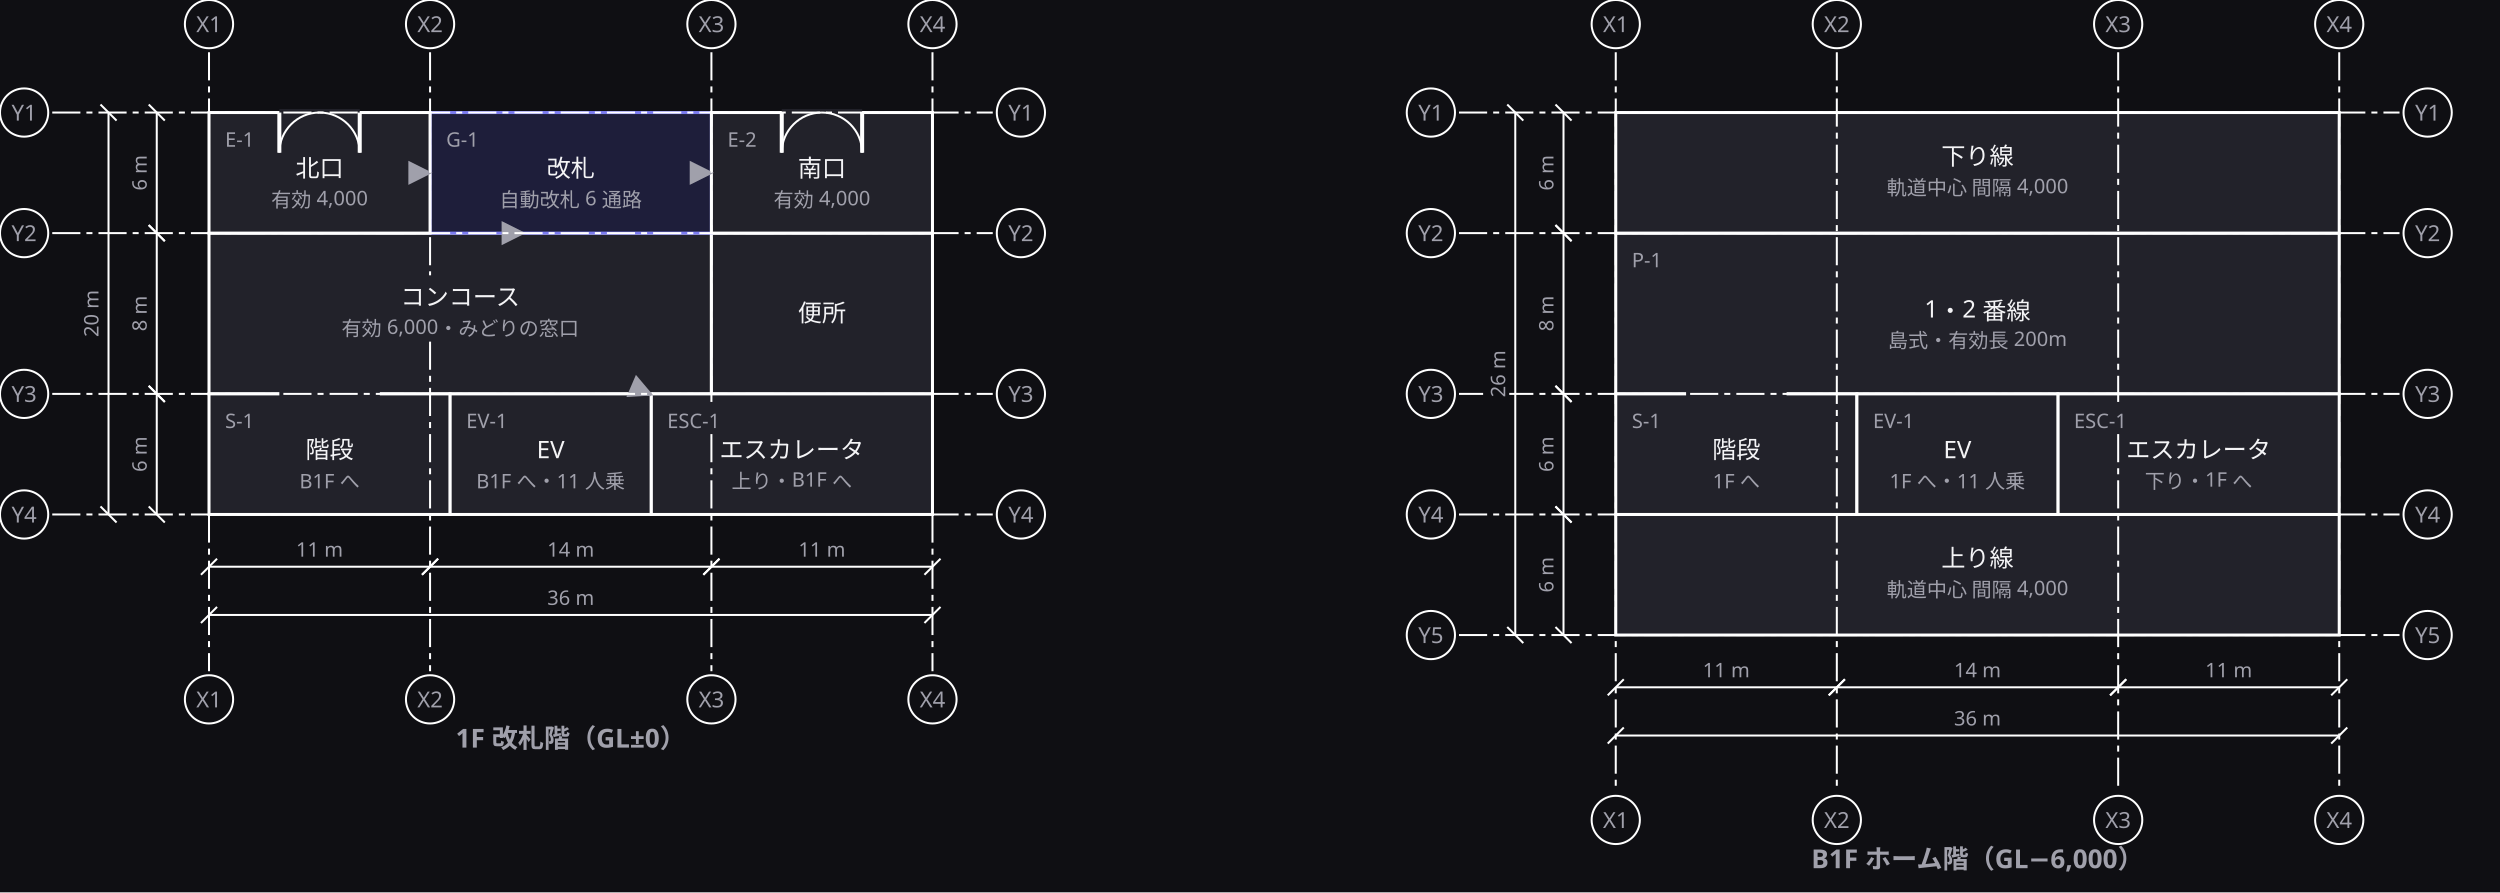
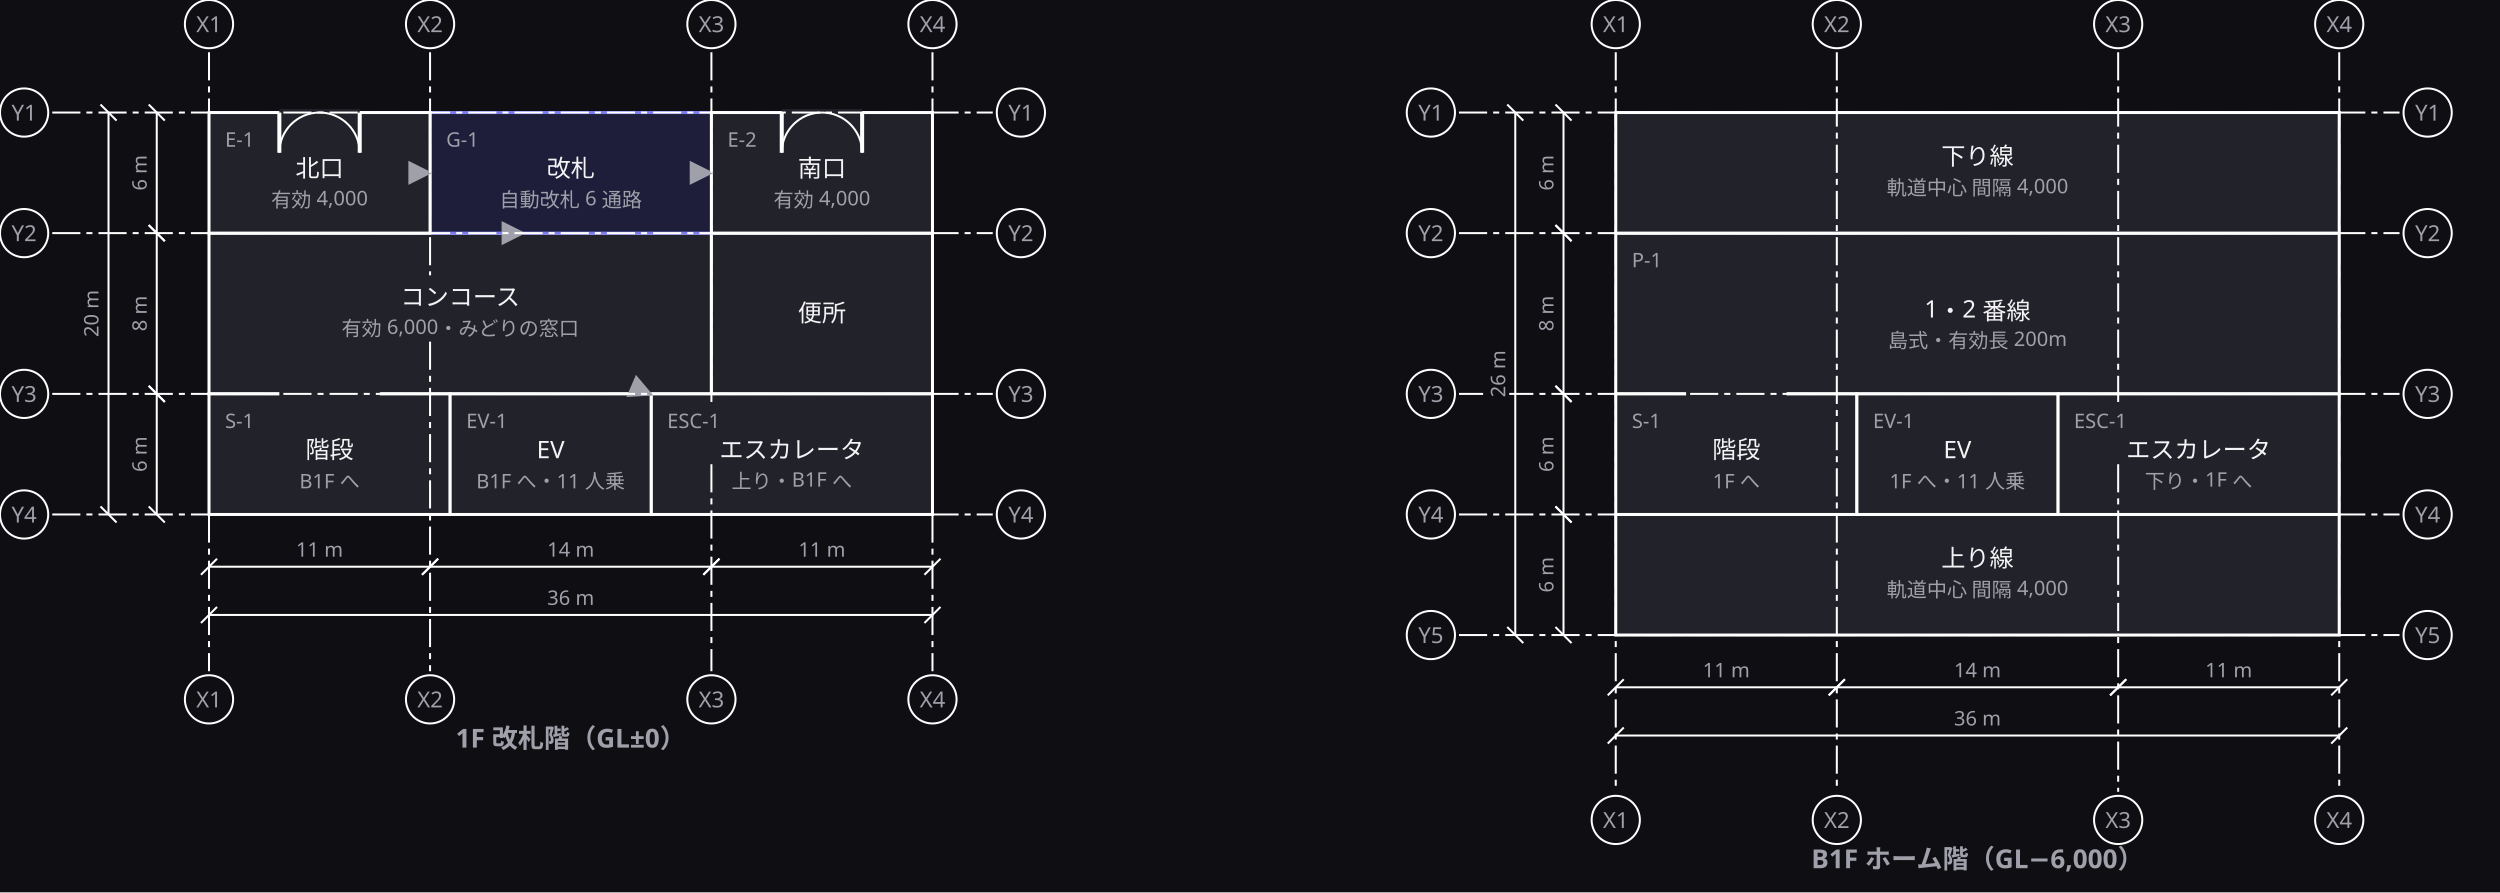
<svg xmlns="http://www.w3.org/2000/svg" width="1244" height="444" viewBox="0 0 1244 444">
  <defs>
    <marker id="arrow" viewBox="0 0 10 10" refX="9" refY="5" markerWidth="6" markerHeight="6" orient="auto">
      <path d="M 0 0 L 10 5 L 0 10 z" fill="#a0a0ab" />
    </marker>
  </defs>
  <rect data-paper="1" x="0" y="0" width="1244" height="444" fill="#0f0f13" />
  <g data-node="home1" data-pinned="false" data-shape="rect">
    <rect x="804" y="116" width="360" height="80" fill="#22222a" stroke="#ffffff" stroke-width="1.5" />
  </g>
  <g data-node="track_n" data-pinned="false" data-shape="rect">
    <rect x="804" y="56" width="360" height="60" fill="#22222a" stroke="#ffffff" stroke-width="1.5" />
  </g>
  <g data-node="track_s" data-pinned="false" data-shape="rect">
    <rect x="804" y="256" width="360" height="60" fill="#22222a" stroke="#ffffff" stroke-width="1.5" />
  </g>
  <g data-node="concourse" data-pinned="false" data-shape="rect">
    <rect x="104" y="116" width="250" height="80" fill="#22222a" stroke="#ffffff" stroke-width="1.5" />
  </g>
  <g data-node="wc1" data-pinned="false" data-shape="rect">
    <rect x="354" y="116" width="110" height="80" fill="#22222a" stroke="#ffffff" stroke-width="1.5" />
  </g>
  <g data-node="kaisatsu" data-pinned="false" data-appearance="primary" data-shape="rect">
    <rect x="214" y="56" width="140" height="60" fill="#1e1e3a" stroke="#7c7cf0" stroke-width="1.5" />
  </g>
  <g data-node="esc1" data-pinned="false" data-shape="rect">
    <rect x="324" y="196" width="140" height="60" fill="#22222a" stroke="#ffffff" stroke-width="1.5" />
  </g>
  <g data-node="esc2" data-pinned="false" data-shape="rect">
    <rect x="1024" y="196" width="140" height="60" fill="#22222a" stroke="#ffffff" stroke-width="1.5" />
  </g>
  <g data-node="kaidan1" data-pinned="false" data-shape="rect">
    <rect x="104" y="196" width="120" height="60" fill="#22222a" stroke="#ffffff" stroke-width="1.5" />
    <line x1="139" y1="196" x2="189" y2="196" stroke="#22222a" stroke-width="3.5" />
  </g>
  <g data-node="kaidan2" data-pinned="false" data-shape="rect">
    <rect x="804" y="196" width="120" height="60" fill="#22222a" stroke="#ffffff" stroke-width="1.5" />
    <line x1="839" y1="196" x2="889" y2="196" stroke="#22222a" stroke-width="3.5" />
  </g>
  <g data-node="kitaguchi" data-pinned="false" data-shape="rect">
    <rect x="104" y="56" width="110" height="60" fill="#22222a" stroke="#ffffff" stroke-width="1.5" />
    <line x1="139" y1="56" x2="179" y2="56" stroke="#22222a" stroke-width="3.5" />
    <line x1="139" y1="56" x2="139" y2="76" stroke="#ffffff" stroke-width="2" />
    <path d="M 139 76 A 20 20 0 0 1 159 56" fill="none" stroke="#ffffff" stroke-width="1" />
    <line x1="179" y1="56" x2="179" y2="76" stroke="#ffffff" stroke-width="2" />
    <path d="M 179 76 A 20 20 0 0 0 159 56" fill="none" stroke="#ffffff" stroke-width="1" />
  </g>
  <g data-node="minamiguchi" data-pinned="false" data-shape="rect">
    <rect x="354" y="56" width="110" height="60" fill="#22222a" stroke="#ffffff" stroke-width="1.5" />
    <line x1="389" y1="56" x2="429" y2="56" stroke="#22222a" stroke-width="3.5" />
    <line x1="389" y1="56" x2="389" y2="76" stroke="#ffffff" stroke-width="2" />
    <path d="M 389 76 A 20 20 0 0 1 409 56" fill="none" stroke="#ffffff" stroke-width="1" />
    <line x1="429" y1="56" x2="429" y2="76" stroke="#ffffff" stroke-width="2" />
    <path d="M 429 76 A 20 20 0 0 0 409 56" fill="none" stroke="#ffffff" stroke-width="1" />
  </g>
  <g data-node="ev1" data-pinned="false" data-shape="rect">
    <rect x="224" y="196" width="100" height="60" fill="#22222a" stroke="#ffffff" stroke-width="1.5" />
  </g>
  <g data-node="ev2" data-pinned="false" data-shape="rect">
    <rect x="924" y="196" width="100" height="60" fill="#22222a" stroke="#ffffff" stroke-width="1.5" />
  </g>
  <g data-edge="kitaguchi&gt;kaisatsu" data-pinned="false">
    <path d="M 214 86 L 214 86" fill="none" stroke="#a0a0ab" stroke-width="2" marker-end="url(#arrow)" />
  </g>
  <g data-edge="minamiguchi&gt;kaisatsu" data-pinned="false">
    <path d="M 354 86 L 354 86" fill="none" stroke="#a0a0ab" stroke-width="2" marker-end="url(#arrow)" />
  </g>
  <g data-edge="kaisatsu&gt;concourse" data-pinned="false">
    <path d="M 260.4 116 L 260.4 116" fill="none" stroke="#a0a0ab" stroke-width="2" marker-end="url(#arrow)" />
  </g>
  <g data-edge="concourse&gt;esc1" data-pinned="false">
    <path d="M 323.3 196 L 324 196.3" fill="none" stroke="#a0a0ab" stroke-width="2" marker-end="url(#arrow)" />
  </g>
  <g data-name="home1">
    <text x="812" y="133" font-family="sans-serif" font-size="10" fill="#a0a0ab">P-1</text>
    <text x="984" y="158" text-anchor="middle" font-family="sans-serif" font-size="12" fill="#f4f4f6">1・2 番線</text>
    <text x="984" y="173" text-anchor="middle" font-family="sans-serif" font-size="10" fill="#a0a0ab">島式・有効長 200m</text>
  </g>
  <g data-name="track_n">
    <text x="984" y="82" text-anchor="middle" font-family="sans-serif" font-size="12" fill="#f4f4f6">下り線</text>
    <text x="984" y="97" text-anchor="middle" font-family="sans-serif" font-size="10" fill="#a0a0ab">軌道中心 間隔 4,000</text>
  </g>
  <g data-name="track_s">
    <text x="984" y="282" text-anchor="middle" font-family="sans-serif" font-size="12" fill="#f4f4f6">上り線</text>
    <text x="984" y="297" text-anchor="middle" font-family="sans-serif" font-size="10" fill="#a0a0ab">軌道中心 間隔 4,000</text>
  </g>
  <g data-name="concourse">
    <text x="229" y="152" text-anchor="middle" font-family="sans-serif" font-size="12" fill="#f4f4f6">コンコース</text>
    <text x="229" y="167" text-anchor="middle" font-family="sans-serif" font-size="10" fill="#a0a0ab">有効 6,000・みどりの窓口</text>
  </g>
  <g data-name="wc1">
    <text x="409" y="160" text-anchor="middle" font-family="sans-serif" font-size="12" fill="#f4f4f6">便所</text>
  </g>
  <g data-name="kaisatsu">
    <text x="222" y="73" font-family="sans-serif" font-size="10" fill="#a0a0ab">G-1</text>
    <text x="284" y="88" text-anchor="middle" font-family="sans-serif" font-size="12" fill="#f4f4f6">改札</text>
    <text x="284" y="103" text-anchor="middle" font-family="sans-serif" font-size="10" fill="#a0a0ab">自動改札 6 通路</text>
  </g>
  <g data-name="esc1">
    <text x="332" y="213" font-family="sans-serif" font-size="10" fill="#a0a0ab">ESC-1</text>
    <text x="394" y="228" text-anchor="middle" font-family="sans-serif" font-size="12" fill="#f4f4f6">エスカレータ</text>
    <text x="394" y="243" text-anchor="middle" font-family="sans-serif" font-size="10" fill="#a0a0ab">上り・B1F へ</text>
  </g>
  <g data-name="esc2">
    <text x="1032" y="213" font-family="sans-serif" font-size="10" fill="#a0a0ab">ESC-1</text>
    <text x="1094" y="228" text-anchor="middle" font-family="sans-serif" font-size="12" fill="#f4f4f6">エスカレータ</text>
    <text x="1094" y="243" text-anchor="middle" font-family="sans-serif" font-size="10" fill="#a0a0ab">下り・1F へ</text>
  </g>
  <g data-name="kaidan1">
    <text x="112" y="213" font-family="sans-serif" font-size="10" fill="#a0a0ab">S-1</text>
    <text x="164" y="228" text-anchor="middle" font-family="sans-serif" font-size="12" fill="#f4f4f6">階段</text>
    <text x="164" y="243" text-anchor="middle" font-family="sans-serif" font-size="10" fill="#a0a0ab">B1F へ</text>
  </g>
  <g data-name="kaidan2">
    <text x="812" y="213" font-family="sans-serif" font-size="10" fill="#a0a0ab">S-1</text>
    <text x="864" y="228" text-anchor="middle" font-family="sans-serif" font-size="12" fill="#f4f4f6">階段</text>
    <text x="864" y="243" text-anchor="middle" font-family="sans-serif" font-size="10" fill="#a0a0ab">1F へ</text>
  </g>
  <g data-name="kitaguchi">
    <text x="112" y="73" font-family="sans-serif" font-size="10" fill="#a0a0ab">E-1</text>
    <text x="159" y="88" text-anchor="middle" font-family="sans-serif" font-size="12" fill="#f4f4f6">北口</text>
    <text x="159" y="103" text-anchor="middle" font-family="sans-serif" font-size="10" fill="#a0a0ab">有効 4,000</text>
  </g>
  <g data-name="minamiguchi">
    <text x="362" y="73" font-family="sans-serif" font-size="10" fill="#a0a0ab">E-2</text>
    <text x="409" y="88" text-anchor="middle" font-family="sans-serif" font-size="12" fill="#f4f4f6">南口</text>
    <text x="409" y="103" text-anchor="middle" font-family="sans-serif" font-size="10" fill="#a0a0ab">有効 4,000</text>
  </g>
  <g data-name="ev1">
    <text x="232" y="213" font-family="sans-serif" font-size="10" fill="#a0a0ab">EV-1</text>
    <text x="274" y="228" text-anchor="middle" font-family="sans-serif" font-size="12" fill="#f4f4f6">EV</text>
    <text x="274" y="243" text-anchor="middle" font-family="sans-serif" font-size="10" fill="#a0a0ab">B1F へ・11 人乗</text>
  </g>
  <g data-name="ev2">
    <text x="932" y="213" font-family="sans-serif" font-size="10" fill="#a0a0ab">EV-1</text>
    <text x="974" y="228" text-anchor="middle" font-family="sans-serif" font-size="12" fill="#f4f4f6">EV</text>
    <text x="974" y="243" text-anchor="middle" font-family="sans-serif" font-size="10" fill="#a0a0ab">1F へ・11 人乗</text>
  </g>
  <g data-grid="true">
    <line x1="104" y1="26" x2="104" y2="334" stroke="#ffffff" stroke-width="1" stroke-dasharray="14 3 3 3" />
    <circle cx="104" cy="12" r="12" fill="#0f0f13" stroke="#ffffff" />
    <text x="104" y="16" text-anchor="middle" font-family="sans-serif" font-size="11" fill="#a0a0ab">X1</text>
    <circle cx="104" cy="348" r="12" fill="#0f0f13" stroke="#ffffff" />
    <text x="104" y="352" text-anchor="middle" font-family="sans-serif" font-size="11" fill="#a0a0ab">X1</text>
    <line x1="214" y1="26" x2="214" y2="137" stroke="#ffffff" stroke-width="1" stroke-dasharray="14 3 3 3" />
    <line x1="214" y1="170" x2="214" y2="334" stroke="#ffffff" stroke-width="1" stroke-dasharray="14 3 3 3" />
    <circle cx="214" cy="12" r="12" fill="#0f0f13" stroke="#ffffff" />
    <text x="214" y="16" text-anchor="middle" font-family="sans-serif" font-size="11" fill="#a0a0ab">X2</text>
    <circle cx="214" cy="348" r="12" fill="#0f0f13" stroke="#ffffff" />
    <text x="214" y="352" text-anchor="middle" font-family="sans-serif" font-size="11" fill="#a0a0ab">X2</text>
    <line x1="354" y1="26" x2="354" y2="200" stroke="#ffffff" stroke-width="1" stroke-dasharray="14 3 3 3" />
-     <line x1="354" y1="216" x2="354" y2="334" stroke="#ffffff" stroke-width="1" stroke-dasharray="14 3 3 3" />
+     <line x1="354" y1="231" x2="354" y2="334" stroke="#ffffff" stroke-width="1" stroke-dasharray="14 3 3 3" />
    <circle cx="354" cy="12" r="12" fill="#0f0f13" stroke="#ffffff" />
    <text x="354" y="16" text-anchor="middle" font-family="sans-serif" font-size="11" fill="#a0a0ab">X3</text>
    <circle cx="354" cy="348" r="12" fill="#0f0f13" stroke="#ffffff" />
    <text x="354" y="352" text-anchor="middle" font-family="sans-serif" font-size="11" fill="#a0a0ab">X3</text>
    <line x1="464" y1="26" x2="464" y2="334" stroke="#ffffff" stroke-width="1" stroke-dasharray="14 3 3 3" />
    <circle cx="464" cy="12" r="12" fill="#0f0f13" stroke="#ffffff" />
    <text x="464" y="16" text-anchor="middle" font-family="sans-serif" font-size="11" fill="#a0a0ab">X4</text>
    <circle cx="464" cy="348" r="12" fill="#0f0f13" stroke="#ffffff" />
    <text x="464" y="352" text-anchor="middle" font-family="sans-serif" font-size="11" fill="#a0a0ab">X4</text>
    <line x1="26" y1="56" x2="494" y2="56" stroke="#ffffff" stroke-width="1" stroke-dasharray="14 3 3 3" />
    <circle cx="12" cy="56" r="12" fill="#0f0f13" stroke="#ffffff" />
    <text x="12" y="60" text-anchor="middle" font-family="sans-serif" font-size="11" fill="#a0a0ab">Y1</text>
    <circle cx="508" cy="56" r="12" fill="#0f0f13" stroke="#ffffff" />
    <text x="508" y="60" text-anchor="middle" font-family="sans-serif" font-size="11" fill="#a0a0ab">Y1</text>
    <line x1="26" y1="116" x2="494" y2="116" stroke="#ffffff" stroke-width="1" stroke-dasharray="14 3 3 3" />
    <circle cx="12" cy="116" r="12" fill="#0f0f13" stroke="#ffffff" />
    <text x="12" y="120" text-anchor="middle" font-family="sans-serif" font-size="11" fill="#a0a0ab">Y2</text>
    <circle cx="508" cy="116" r="12" fill="#0f0f13" stroke="#ffffff" />
    <text x="508" y="120" text-anchor="middle" font-family="sans-serif" font-size="11" fill="#a0a0ab">Y2</text>
    <line x1="26" y1="196" x2="494" y2="196" stroke="#ffffff" stroke-width="1" stroke-dasharray="14 3 3 3" />
    <circle cx="12" cy="196" r="12" fill="#0f0f13" stroke="#ffffff" />
    <text x="12" y="200" text-anchor="middle" font-family="sans-serif" font-size="11" fill="#a0a0ab">Y3</text>
    <circle cx="508" cy="196" r="12" fill="#0f0f13" stroke="#ffffff" />
    <text x="508" y="200" text-anchor="middle" font-family="sans-serif" font-size="11" fill="#a0a0ab">Y3</text>
    <line x1="26" y1="256" x2="494" y2="256" stroke="#ffffff" stroke-width="1" stroke-dasharray="14 3 3 3" />
    <circle cx="12" cy="256" r="12" fill="#0f0f13" stroke="#ffffff" />
    <text x="12" y="260" text-anchor="middle" font-family="sans-serif" font-size="11" fill="#a0a0ab">Y4</text>
    <circle cx="508" cy="256" r="12" fill="#0f0f13" stroke="#ffffff" />
    <text x="508" y="260" text-anchor="middle" font-family="sans-serif" font-size="11" fill="#a0a0ab">Y4</text>
    <line x1="804" y1="26" x2="804" y2="394" stroke="#ffffff" stroke-width="1" stroke-dasharray="14 3 3 3" />
    <circle cx="804" cy="12" r="12" fill="#0f0f13" stroke="#ffffff" />
    <text x="804" y="16" text-anchor="middle" font-family="sans-serif" font-size="11" fill="#a0a0ab">X1</text>
    <circle cx="804" cy="408" r="12" fill="#0f0f13" stroke="#ffffff" />
    <text x="804" y="412" text-anchor="middle" font-family="sans-serif" font-size="11" fill="#a0a0ab">X1</text>
    <line x1="914" y1="26" x2="914" y2="394" stroke="#ffffff" stroke-width="1" stroke-dasharray="14 3 3 3" />
    <circle cx="914" cy="12" r="12" fill="#0f0f13" stroke="#ffffff" />
    <text x="914" y="16" text-anchor="middle" font-family="sans-serif" font-size="11" fill="#a0a0ab">X2</text>
    <circle cx="914" cy="408" r="12" fill="#0f0f13" stroke="#ffffff" />
    <text x="914" y="412" text-anchor="middle" font-family="sans-serif" font-size="11" fill="#a0a0ab">X2</text>
    <line x1="1054" y1="26" x2="1054" y2="200" stroke="#ffffff" stroke-width="1" stroke-dasharray="14 3 3 3" />
-     <line x1="1054" y1="216" x2="1054" y2="394" stroke="#ffffff" stroke-width="1" stroke-dasharray="14 3 3 3" />
+     <line x1="1054" y1="231" x2="1054" y2="394" stroke="#ffffff" stroke-width="1" stroke-dasharray="14 3 3 3" />
    <circle cx="1054" cy="12" r="12" fill="#0f0f13" stroke="#ffffff" />
    <text x="1054" y="16" text-anchor="middle" font-family="sans-serif" font-size="11" fill="#a0a0ab">X3</text>
    <circle cx="1054" cy="408" r="12" fill="#0f0f13" stroke="#ffffff" />
    <text x="1054" y="412" text-anchor="middle" font-family="sans-serif" font-size="11" fill="#a0a0ab">X3</text>
    <line x1="1164" y1="26" x2="1164" y2="394" stroke="#ffffff" stroke-width="1" stroke-dasharray="14 3 3 3" />
    <circle cx="1164" cy="12" r="12" fill="#0f0f13" stroke="#ffffff" />
    <text x="1164" y="16" text-anchor="middle" font-family="sans-serif" font-size="11" fill="#a0a0ab">X4</text>
    <circle cx="1164" cy="408" r="12" fill="#0f0f13" stroke="#ffffff" />
    <text x="1164" y="412" text-anchor="middle" font-family="sans-serif" font-size="11" fill="#a0a0ab">X4</text>
    <line x1="726" y1="56" x2="1194" y2="56" stroke="#ffffff" stroke-width="1" stroke-dasharray="14 3 3 3" />
    <circle cx="712" cy="56" r="12" fill="#0f0f13" stroke="#ffffff" />
    <text x="712" y="60" text-anchor="middle" font-family="sans-serif" font-size="11" fill="#a0a0ab">Y1</text>
    <circle cx="1208" cy="56" r="12" fill="#0f0f13" stroke="#ffffff" />
    <text x="1208" y="60" text-anchor="middle" font-family="sans-serif" font-size="11" fill="#a0a0ab">Y1</text>
    <line x1="726" y1="116" x2="1194" y2="116" stroke="#ffffff" stroke-width="1" stroke-dasharray="14 3 3 3" />
    <circle cx="712" cy="116" r="12" fill="#0f0f13" stroke="#ffffff" />
    <text x="712" y="120" text-anchor="middle" font-family="sans-serif" font-size="11" fill="#a0a0ab">Y2</text>
    <circle cx="1208" cy="116" r="12" fill="#0f0f13" stroke="#ffffff" />
    <text x="1208" y="120" text-anchor="middle" font-family="sans-serif" font-size="11" fill="#a0a0ab">Y2</text>
    <line x1="726" y1="196" x2="1194" y2="196" stroke="#ffffff" stroke-width="1" stroke-dasharray="14 3 3 3" />
    <circle cx="712" cy="196" r="12" fill="#0f0f13" stroke="#ffffff" />
    <text x="712" y="200" text-anchor="middle" font-family="sans-serif" font-size="11" fill="#a0a0ab">Y3</text>
    <circle cx="1208" cy="196" r="12" fill="#0f0f13" stroke="#ffffff" />
    <text x="1208" y="200" text-anchor="middle" font-family="sans-serif" font-size="11" fill="#a0a0ab">Y3</text>
    <line x1="726" y1="256" x2="1194" y2="256" stroke="#ffffff" stroke-width="1" stroke-dasharray="14 3 3 3" />
    <circle cx="712" cy="256" r="12" fill="#0f0f13" stroke="#ffffff" />
    <text x="712" y="260" text-anchor="middle" font-family="sans-serif" font-size="11" fill="#a0a0ab">Y4</text>
    <circle cx="1208" cy="256" r="12" fill="#0f0f13" stroke="#ffffff" />
    <text x="1208" y="260" text-anchor="middle" font-family="sans-serif" font-size="11" fill="#a0a0ab">Y4</text>
    <line x1="726" y1="316" x2="1194" y2="316" stroke="#ffffff" stroke-width="1" stroke-dasharray="14 3 3 3" />
    <circle cx="712" cy="316" r="12" fill="#0f0f13" stroke="#ffffff" />
    <text x="712" y="320" text-anchor="middle" font-family="sans-serif" font-size="11" fill="#a0a0ab">Y5</text>
    <circle cx="1208" cy="316" r="12" fill="#0f0f13" stroke="#ffffff" />
    <text x="1208" y="320" text-anchor="middle" font-family="sans-serif" font-size="11" fill="#a0a0ab">Y5</text>
  </g>
  <g data-dimensions="true">
    <line x1="104" y1="282" x2="214" y2="282" stroke="#ffffff" stroke-width="1" />
    <line x1="100" y1="286" x2="108" y2="278" stroke="#ffffff" stroke-width="1" />
    <line x1="210" y1="286" x2="218" y2="278" stroke="#ffffff" stroke-width="1" />
    <rect x="144" y="267" width="30" height="13" fill="#0f0f13" />
    <text x="159" y="277" text-anchor="middle" font-family="sans-serif" font-size="10" fill="#a0a0ab">11 m</text>
    <line x1="214" y1="282" x2="354" y2="282" stroke="#ffffff" stroke-width="1" />
    <line x1="210" y1="286" x2="218" y2="278" stroke="#ffffff" stroke-width="1" />
    <line x1="350" y1="286" x2="358" y2="278" stroke="#ffffff" stroke-width="1" />
    <rect x="269" y="267" width="30" height="13" fill="#0f0f13" />
    <text x="284" y="277" text-anchor="middle" font-family="sans-serif" font-size="10" fill="#a0a0ab">14 m</text>
    <line x1="354" y1="282" x2="464" y2="282" stroke="#ffffff" stroke-width="1" />
    <line x1="350" y1="286" x2="358" y2="278" stroke="#ffffff" stroke-width="1" />
    <line x1="460" y1="286" x2="468" y2="278" stroke="#ffffff" stroke-width="1" />
    <rect x="394" y="267" width="30" height="13" fill="#0f0f13" />
    <text x="409" y="277" text-anchor="middle" font-family="sans-serif" font-size="10" fill="#a0a0ab">11 m</text>
    <line x1="104" y1="306" x2="464" y2="306" stroke="#ffffff" stroke-width="1" />
    <line x1="100" y1="310" x2="108" y2="302" stroke="#ffffff" stroke-width="1" />
    <line x1="460" y1="310" x2="468" y2="302" stroke="#ffffff" stroke-width="1" />
    <rect x="269" y="291" width="30" height="13" fill="#0f0f13" />
    <text x="284" y="301" text-anchor="middle" font-family="sans-serif" font-size="10" fill="#a0a0ab">36 m</text>
    <line x1="78" y1="56" x2="78" y2="116" stroke="#ffffff" stroke-width="1" />
    <line x1="74" y1="52" x2="82" y2="60" stroke="#ffffff" stroke-width="1" />
    <line x1="74" y1="112" x2="82" y2="120" stroke="#ffffff" stroke-width="1" />
    <rect x="62" y="74" width="13" height="24" fill="#0f0f13" />
    <text x="73" y="86" text-anchor="middle" font-family="sans-serif" font-size="10" fill="#a0a0ab" transform="rotate(-90 73 86)">6 m</text>
    <line x1="78" y1="116" x2="78" y2="196" stroke="#ffffff" stroke-width="1" />
    <line x1="74" y1="112" x2="82" y2="120" stroke="#ffffff" stroke-width="1" />
    <line x1="74" y1="192" x2="82" y2="200" stroke="#ffffff" stroke-width="1" />
    <rect x="62" y="144" width="13" height="24" fill="#0f0f13" />
    <text x="73" y="156" text-anchor="middle" font-family="sans-serif" font-size="10" fill="#a0a0ab" transform="rotate(-90 73 156)">8 m</text>
    <line x1="78" y1="196" x2="78" y2="256" stroke="#ffffff" stroke-width="1" />
    <line x1="74" y1="192" x2="82" y2="200" stroke="#ffffff" stroke-width="1" />
    <line x1="74" y1="252" x2="82" y2="260" stroke="#ffffff" stroke-width="1" />
    <rect x="62" y="214" width="13" height="24" fill="#0f0f13" />
    <text x="73" y="226" text-anchor="middle" font-family="sans-serif" font-size="10" fill="#a0a0ab" transform="rotate(-90 73 226)">6 m</text>
    <line x1="54" y1="56" x2="54" y2="256" stroke="#ffffff" stroke-width="1" />
    <line x1="50" y1="52" x2="58" y2="60" stroke="#ffffff" stroke-width="1" />
    <line x1="50" y1="252" x2="58" y2="260" stroke="#ffffff" stroke-width="1" />
    <rect x="38" y="141" width="13" height="30" fill="#0f0f13" />
    <text x="49" y="156" text-anchor="middle" font-family="sans-serif" font-size="10" fill="#a0a0ab" transform="rotate(-90 49 156)">20 m</text>
    <text x="284" y="372" text-anchor="middle" font-family="sans-serif" font-size="13" font-weight="600" fill="#a0a0ab" data-view="f1">1F 改札階（GL±0）</text>
    <line x1="804" y1="342" x2="914" y2="342" stroke="#ffffff" stroke-width="1" />
    <line x1="800" y1="346" x2="808" y2="338" stroke="#ffffff" stroke-width="1" />
    <line x1="910" y1="346" x2="918" y2="338" stroke="#ffffff" stroke-width="1" />
    <rect x="844" y="327" width="30" height="13" fill="#0f0f13" />
    <text x="859" y="337" text-anchor="middle" font-family="sans-serif" font-size="10" fill="#a0a0ab">11 m</text>
    <line x1="914" y1="342" x2="1054" y2="342" stroke="#ffffff" stroke-width="1" />
    <line x1="910" y1="346" x2="918" y2="338" stroke="#ffffff" stroke-width="1" />
    <line x1="1050" y1="346" x2="1058" y2="338" stroke="#ffffff" stroke-width="1" />
    <rect x="969" y="327" width="30" height="13" fill="#0f0f13" />
    <text x="984" y="337" text-anchor="middle" font-family="sans-serif" font-size="10" fill="#a0a0ab">14 m</text>
    <line x1="1054" y1="342" x2="1164" y2="342" stroke="#ffffff" stroke-width="1" />
    <line x1="1050" y1="346" x2="1058" y2="338" stroke="#ffffff" stroke-width="1" />
    <line x1="1160" y1="346" x2="1168" y2="338" stroke="#ffffff" stroke-width="1" />
    <rect x="1094" y="327" width="30" height="13" fill="#0f0f13" />
    <text x="1109" y="337" text-anchor="middle" font-family="sans-serif" font-size="10" fill="#a0a0ab">11 m</text>
    <line x1="804" y1="366" x2="1164" y2="366" stroke="#ffffff" stroke-width="1" />
    <line x1="800" y1="370" x2="808" y2="362" stroke="#ffffff" stroke-width="1" />
    <line x1="1160" y1="370" x2="1168" y2="362" stroke="#ffffff" stroke-width="1" />
    <rect x="969" y="351" width="30" height="13" fill="#0f0f13" />
    <text x="984" y="361" text-anchor="middle" font-family="sans-serif" font-size="10" fill="#a0a0ab">36 m</text>
    <line x1="778" y1="56" x2="778" y2="116" stroke="#ffffff" stroke-width="1" />
    <line x1="774" y1="52" x2="782" y2="60" stroke="#ffffff" stroke-width="1" />
    <line x1="774" y1="112" x2="782" y2="120" stroke="#ffffff" stroke-width="1" />
    <rect x="762" y="74" width="13" height="24" fill="#0f0f13" />
    <text x="773" y="86" text-anchor="middle" font-family="sans-serif" font-size="10" fill="#a0a0ab" transform="rotate(-90 773 86)">6 m</text>
    <line x1="778" y1="116" x2="778" y2="196" stroke="#ffffff" stroke-width="1" />
    <line x1="774" y1="112" x2="782" y2="120" stroke="#ffffff" stroke-width="1" />
    <line x1="774" y1="192" x2="782" y2="200" stroke="#ffffff" stroke-width="1" />
    <rect x="762" y="144" width="13" height="24" fill="#0f0f13" />
    <text x="773" y="156" text-anchor="middle" font-family="sans-serif" font-size="10" fill="#a0a0ab" transform="rotate(-90 773 156)">8 m</text>
    <line x1="778" y1="196" x2="778" y2="256" stroke="#ffffff" stroke-width="1" />
    <line x1="774" y1="192" x2="782" y2="200" stroke="#ffffff" stroke-width="1" />
    <line x1="774" y1="252" x2="782" y2="260" stroke="#ffffff" stroke-width="1" />
    <rect x="762" y="214" width="13" height="24" fill="#0f0f13" />
    <text x="773" y="226" text-anchor="middle" font-family="sans-serif" font-size="10" fill="#a0a0ab" transform="rotate(-90 773 226)">6 m</text>
    <line x1="778" y1="256" x2="778" y2="316" stroke="#ffffff" stroke-width="1" />
    <line x1="774" y1="252" x2="782" y2="260" stroke="#ffffff" stroke-width="1" />
    <line x1="774" y1="312" x2="782" y2="320" stroke="#ffffff" stroke-width="1" />
    <rect x="762" y="274" width="13" height="24" fill="#0f0f13" />
    <text x="773" y="286" text-anchor="middle" font-family="sans-serif" font-size="10" fill="#a0a0ab" transform="rotate(-90 773 286)">6 m</text>
    <line x1="754" y1="56" x2="754" y2="316" stroke="#ffffff" stroke-width="1" />
    <line x1="750" y1="52" x2="758" y2="60" stroke="#ffffff" stroke-width="1" />
    <line x1="750" y1="312" x2="758" y2="320" stroke="#ffffff" stroke-width="1" />
    <rect x="738" y="171" width="13" height="30" fill="#0f0f13" />
    <text x="749" y="186" text-anchor="middle" font-family="sans-serif" font-size="10" fill="#a0a0ab" transform="rotate(-90 749 186)">26 m</text>
    <text x="984" y="432" text-anchor="middle" font-family="sans-serif" font-size="13" font-weight="600" fill="#a0a0ab" data-view="b1">B1F ホーム階（GL−6,000）</text>
  </g>
</svg>
